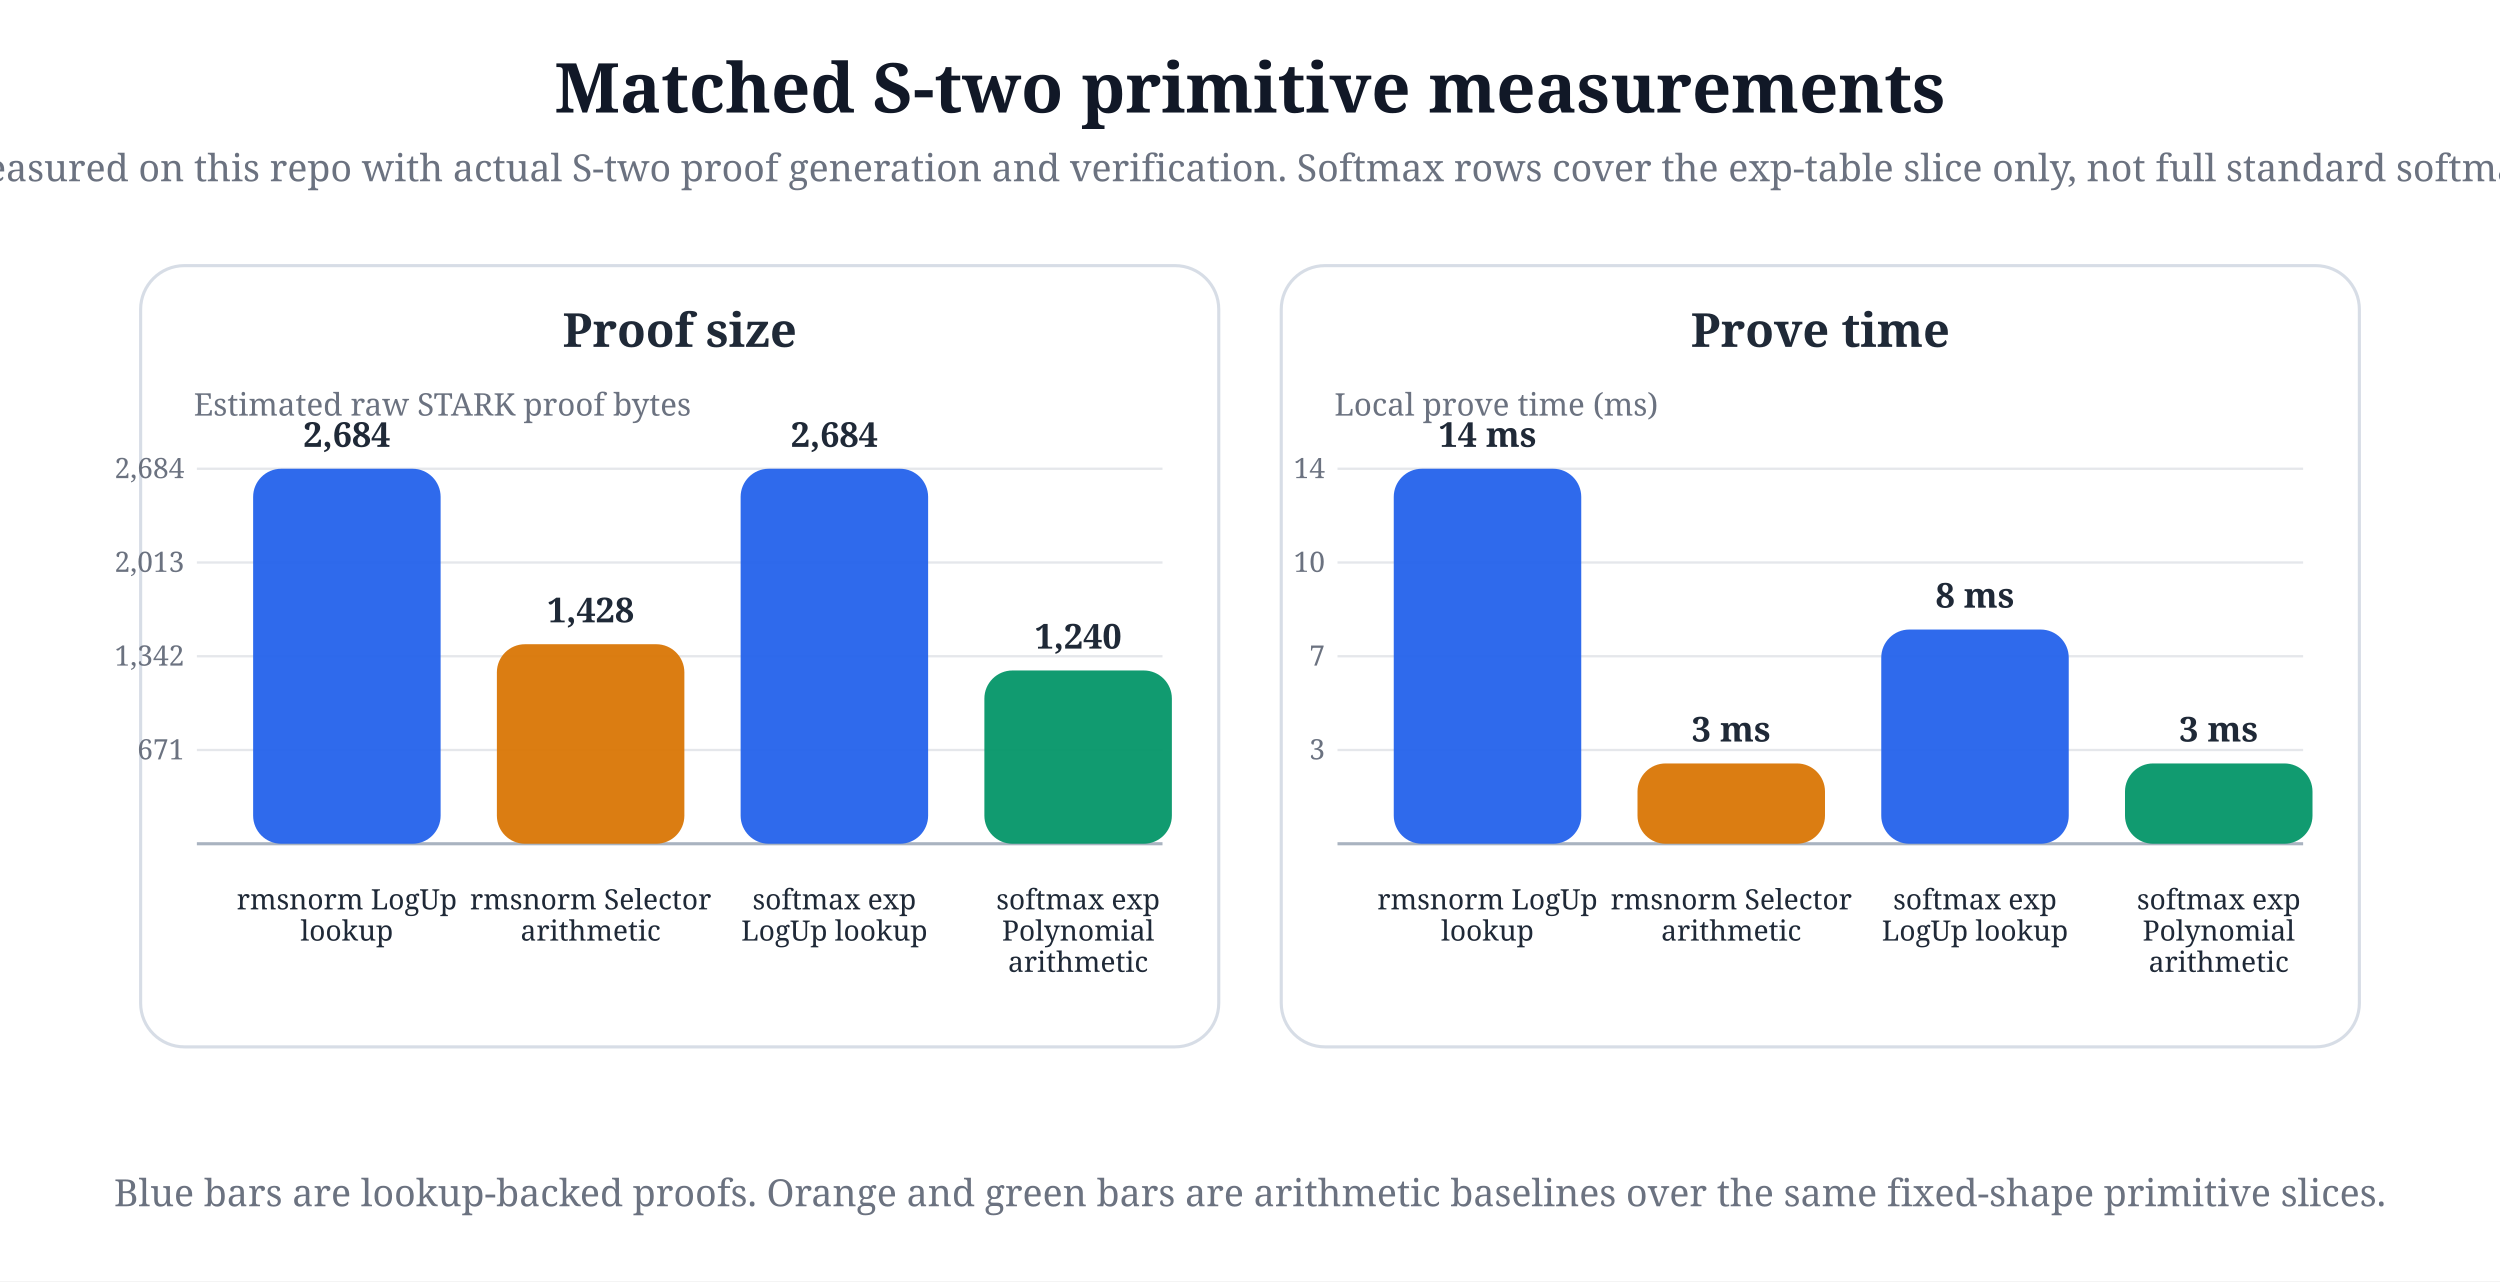
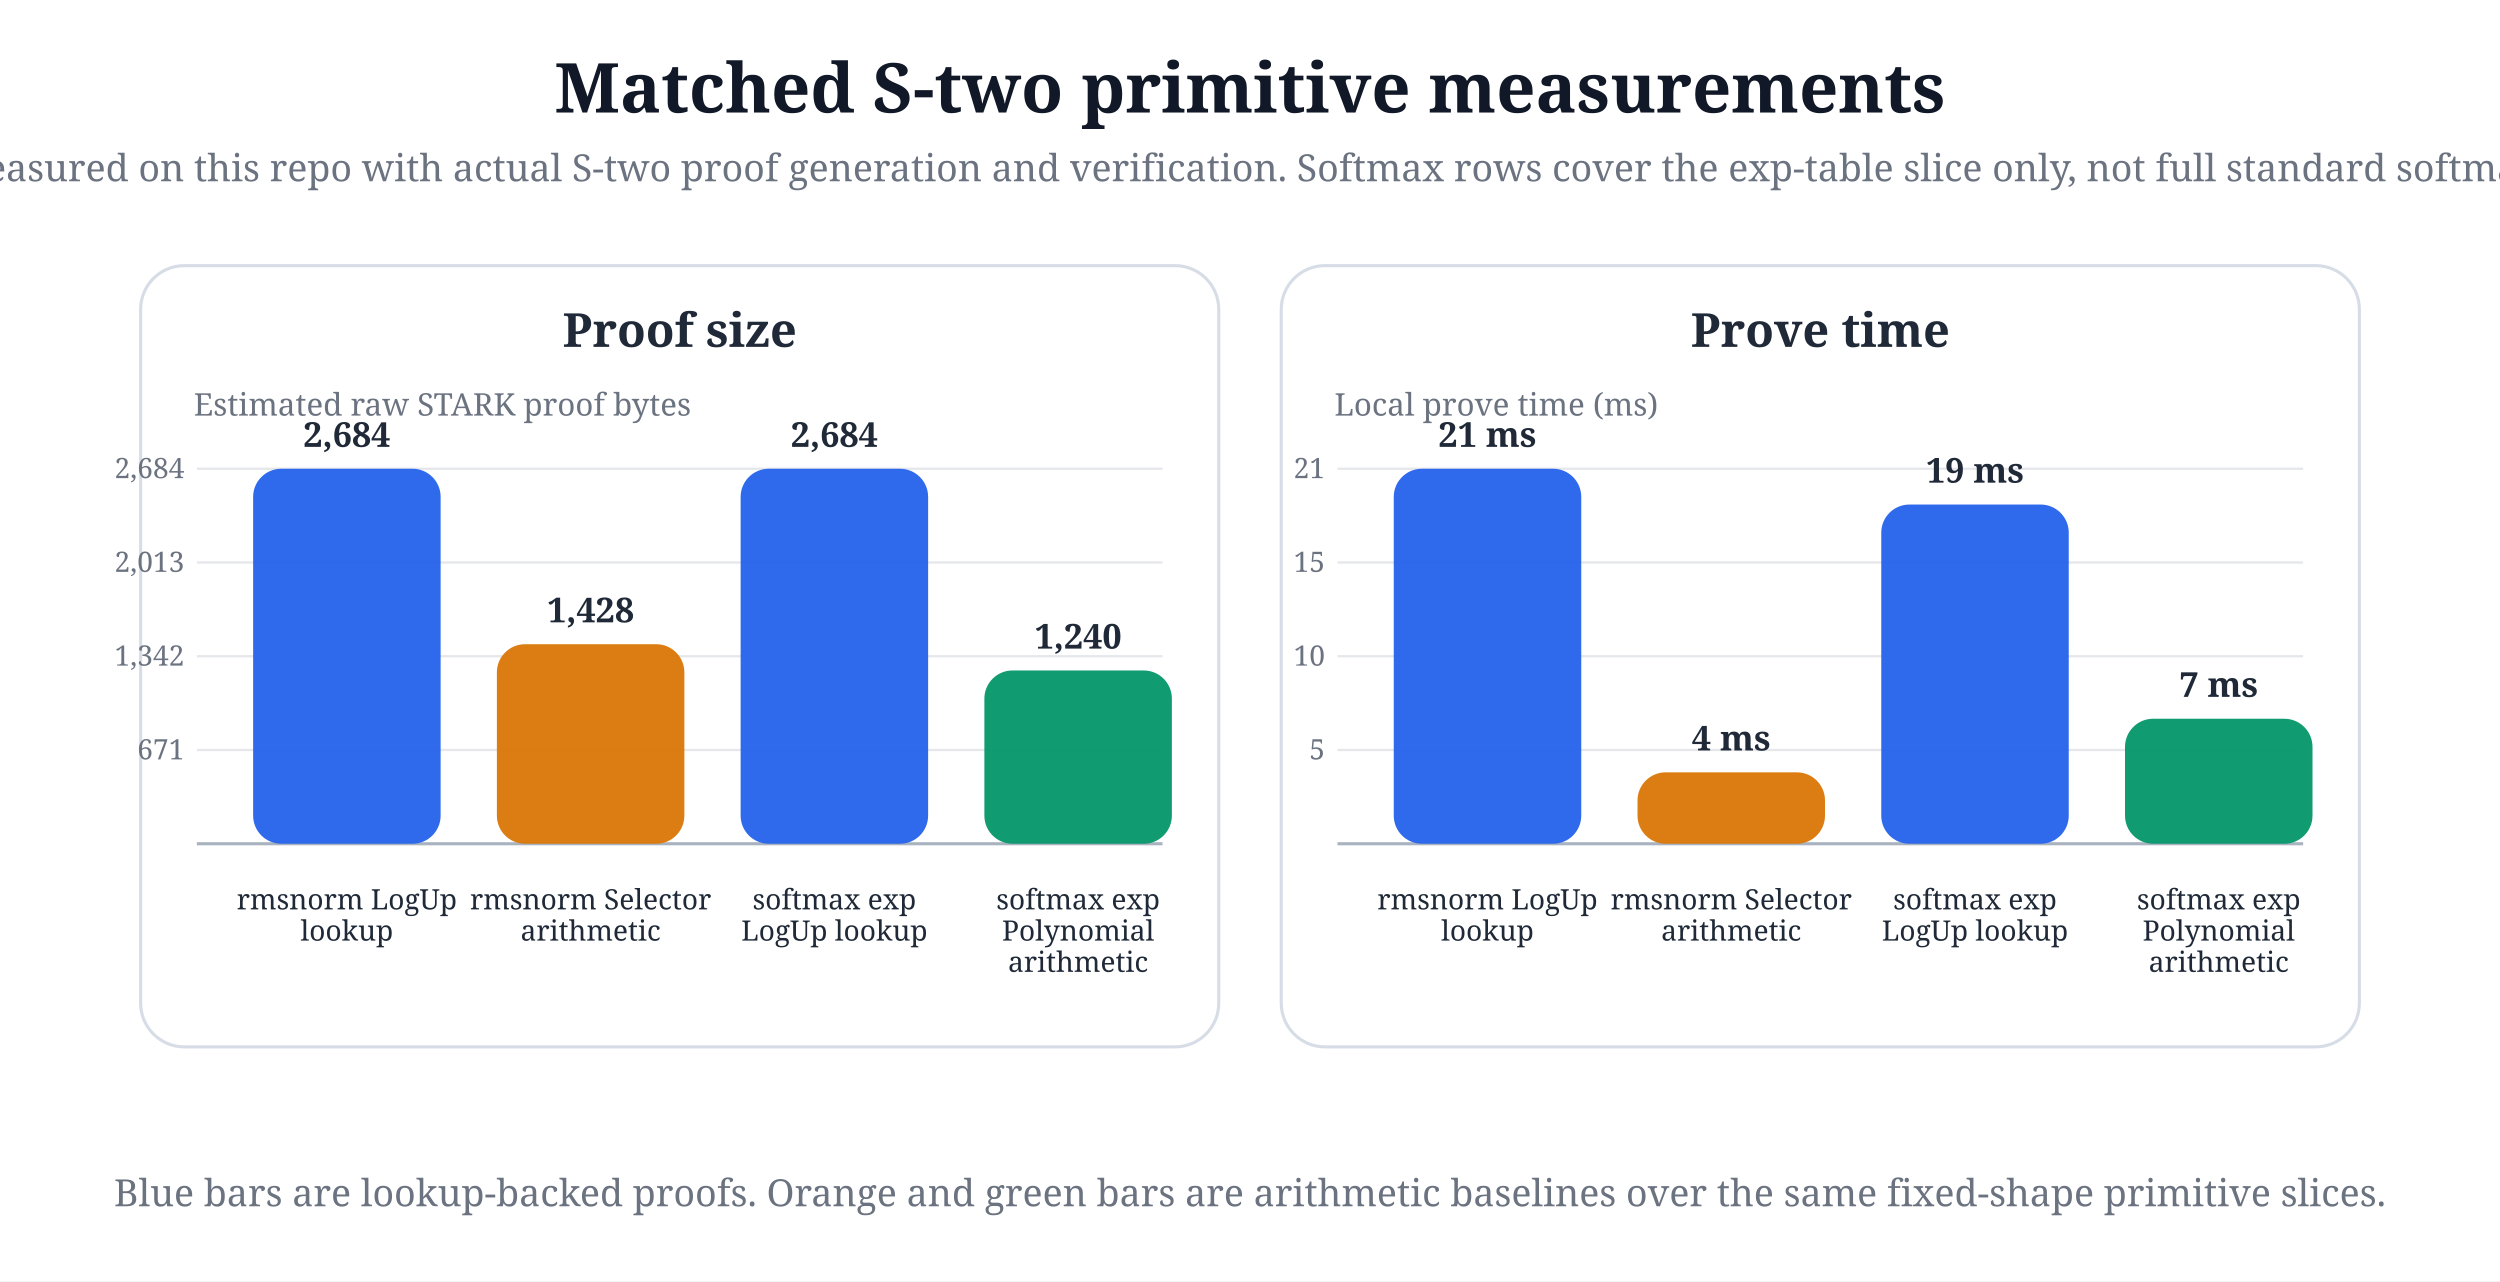
<svg xmlns="http://www.w3.org/2000/svg" width="1600" height="820" viewBox="0 0 1600 820">
  <rect width="100%" height="100%" fill="white" />
  <text x="800.0" y="72" text-anchor="middle" font-family="STIX Two Text, Georgia, serif" font-size="44" font-weight="700" fill="#111827">
    Matched S-two primitive measurements
  </text>
  <text x="800.0" y="116" text-anchor="middle" font-family="STIX Two Text, Georgia, serif" font-size="24" fill="#6B7280">
    Measured on this repo with actual S-two proof generation and verification. Softmax rows cover the exp-table slice only, not full standard softmax.
  </text>
  <rect x="90" y="170" width="690" height="500" rx="28" fill="white" stroke="#D7DDE6" stroke-width="2" />
  <text x="435.0" y="222.0" text-anchor="middle" font-family="STIX Two Text, Georgia, serif" font-size="30" font-weight="600" fill="#1F2937">Proof size</text>
  <text x="124.0" y="266.0" text-anchor="start" font-family="STIX Two Text, Georgia, serif" font-size="20" font-weight="400" fill="#6B7280">Estimated raw STARK proof bytes</text>
  <line x1="126" y1="540" x2="744" y2="540" stroke="#A9B3C0" stroke-width="2" />
  <line x1="126" y1="480.0" x2="744" y2="480.0" stroke="#E5E7EB" stroke-width="1.5" />
  <text x="118" y="486.0" text-anchor="end" font-family="STIX Two Text, Georgia, serif" font-size="18" fill="#6B7280">671</text>
  <line x1="126" y1="420.0" x2="744" y2="420.0" stroke="#E5E7EB" stroke-width="1.5" />
  <text x="118" y="426.0" text-anchor="end" font-family="STIX Two Text, Georgia, serif" font-size="18" fill="#6B7280">1,342</text>
  <line x1="126" y1="360.0" x2="744" y2="360.0" stroke="#E5E7EB" stroke-width="1.5" />
  <text x="118" y="366.0" text-anchor="end" font-family="STIX Two Text, Georgia, serif" font-size="18" fill="#6B7280">2,013</text>
  <line x1="126" y1="300.0" x2="744" y2="300.0" stroke="#E5E7EB" stroke-width="1.5" />
  <text x="118" y="306.0" text-anchor="end" font-family="STIX Two Text, Georgia, serif" font-size="18" fill="#6B7280">2,684</text>
  <rect x="162" y="300.0" width="120" height="240.0" rx="18" fill="#2563EB" opacity="0.95" />
  <text x="222.0" y="286.0" text-anchor="middle" font-family="STIX Two Text, Georgia, serif" font-size="22" font-weight="600" fill="#1F2937">2,684</text>
  <text x="222.0" y="582.0" text-anchor="middle" font-family="STIX Two Text, Georgia, serif" font-size="18" font-weight="400" fill="#1F2937">rmsnorm LogUp</text>
  <text x="222.0" y="602.0" text-anchor="middle" font-family="STIX Two Text, Georgia, serif" font-size="18" font-weight="400" fill="#1F2937">lookup</text>
  <rect x="318" y="412.3" width="120" height="127.7" rx="18" fill="#D97706" opacity="0.95" />
  <text x="378.0" y="398.3" text-anchor="middle" font-family="STIX Two Text, Georgia, serif" font-size="22" font-weight="600" fill="#1F2937">1,428</text>
  <text x="378.0" y="582.0" text-anchor="middle" font-family="STIX Two Text, Georgia, serif" font-size="18" font-weight="400" fill="#1F2937">rmsnorm Selector</text>
  <text x="378.0" y="602.0" text-anchor="middle" font-family="STIX Two Text, Georgia, serif" font-size="18" font-weight="400" fill="#1F2937">arithmetic</text>
  <rect x="474" y="300.0" width="120" height="240.0" rx="18" fill="#2563EB" opacity="0.95" />
  <text x="534.0" y="286.0" text-anchor="middle" font-family="STIX Two Text, Georgia, serif" font-size="22" font-weight="600" fill="#1F2937">2,684</text>
  <text x="534.0" y="582.0" text-anchor="middle" font-family="STIX Two Text, Georgia, serif" font-size="18" font-weight="400" fill="#1F2937">softmax exp</text>
  <text x="534.0" y="602.0" text-anchor="middle" font-family="STIX Two Text, Georgia, serif" font-size="18" font-weight="400" fill="#1F2937">LogUp lookup</text>
  <rect x="630" y="429.1" width="120" height="110.9" rx="18" fill="#059669" opacity="0.95" />
  <text x="690.0" y="415.1" text-anchor="middle" font-family="STIX Two Text, Georgia, serif" font-size="22" font-weight="600" fill="#1F2937">1,240</text>
  <text x="690.0" y="582.0" text-anchor="middle" font-family="STIX Two Text, Georgia, serif" font-size="18" font-weight="400" fill="#1F2937">softmax exp</text>
  <text x="690.0" y="602.0" text-anchor="middle" font-family="STIX Two Text, Georgia, serif" font-size="18" font-weight="400" fill="#1F2937">Polynomial</text>
  <text x="690.0" y="622.0" text-anchor="middle" font-family="STIX Two Text, Georgia, serif" font-size="18" font-weight="400" fill="#1F2937">arithmetic</text>
  <rect x="820" y="170" width="690" height="500" rx="28" fill="white" stroke="#D7DDE6" stroke-width="2" />
  <text x="1165.0" y="222.0" text-anchor="middle" font-family="STIX Two Text, Georgia, serif" font-size="30" font-weight="600" fill="#1F2937">Prove time</text>
  <text x="854.0" y="266.0" text-anchor="start" font-family="STIX Two Text, Georgia, serif" font-size="20" font-weight="400" fill="#6B7280">Local prove time (ms)</text>
  <line x1="856" y1="540" x2="1474" y2="540" stroke="#A9B3C0" stroke-width="2" />
  <line x1="856" y1="480.0" x2="1474" y2="480.0" stroke="#E5E7EB" stroke-width="1.5" />
-   <text x="848" y="486.0" text-anchor="end" font-family="STIX Two Text, Georgia, serif" font-size="18" fill="#6B7280">3</text>
+   <text x="848" y="486.0" text-anchor="end" font-family="STIX Two Text, Georgia, serif" font-size="18" fill="#6B7280">5</text>
  <line x1="856" y1="420.0" x2="1474" y2="420.0" stroke="#E5E7EB" stroke-width="1.5" />
-   <text x="848" y="426.0" text-anchor="end" font-family="STIX Two Text, Georgia, serif" font-size="18" fill="#6B7280">7</text>
+   <text x="848" y="426.0" text-anchor="end" font-family="STIX Two Text, Georgia, serif" font-size="18" fill="#6B7280">10</text>
  <line x1="856" y1="360.0" x2="1474" y2="360.0" stroke="#E5E7EB" stroke-width="1.5" />
-   <text x="848" y="366.0" text-anchor="end" font-family="STIX Two Text, Georgia, serif" font-size="18" fill="#6B7280">10</text>
+   <text x="848" y="366.0" text-anchor="end" font-family="STIX Two Text, Georgia, serif" font-size="18" fill="#6B7280">15</text>
  <line x1="856" y1="300.0" x2="1474" y2="300.0" stroke="#E5E7EB" stroke-width="1.5" />
-   <text x="848" y="306.0" text-anchor="end" font-family="STIX Two Text, Georgia, serif" font-size="18" fill="#6B7280">14</text>
+   <text x="848" y="306.0" text-anchor="end" font-family="STIX Two Text, Georgia, serif" font-size="18" fill="#6B7280">21</text>
  <rect x="892" y="300.0" width="120" height="240.0" rx="18" fill="#2563EB" opacity="0.95" />
-   <text x="952.0" y="286.0" text-anchor="middle" font-family="STIX Two Text, Georgia, serif" font-size="22" font-weight="600" fill="#1F2937">14 ms</text>
+   <text x="952.0" y="286.0" text-anchor="middle" font-family="STIX Two Text, Georgia, serif" font-size="22" font-weight="600" fill="#1F2937">21 ms</text>
  <text x="952.0" y="582.0" text-anchor="middle" font-family="STIX Two Text, Georgia, serif" font-size="18" font-weight="400" fill="#1F2937">rmsnorm LogUp</text>
  <text x="952.0" y="602.0" text-anchor="middle" font-family="STIX Two Text, Georgia, serif" font-size="18" font-weight="400" fill="#1F2937">lookup</text>
-   <rect x="1048" y="488.6" width="120" height="51.4" rx="18" fill="#D97706" opacity="0.95" />
-   <text x="1108.0" y="474.6" text-anchor="middle" font-family="STIX Two Text, Georgia, serif" font-size="22" font-weight="600" fill="#1F2937">3 ms</text>
+   <rect x="1048" y="494.3" width="120" height="45.7" rx="18" fill="#D97706" opacity="0.95" />
+   <text x="1108.0" y="480.3" text-anchor="middle" font-family="STIX Two Text, Georgia, serif" font-size="22" font-weight="600" fill="#1F2937">4 ms</text>
  <text x="1108.0" y="582.0" text-anchor="middle" font-family="STIX Two Text, Georgia, serif" font-size="18" font-weight="400" fill="#1F2937">rmsnorm Selector</text>
  <text x="1108.0" y="602.0" text-anchor="middle" font-family="STIX Two Text, Georgia, serif" font-size="18" font-weight="400" fill="#1F2937">arithmetic</text>
-   <rect x="1204" y="402.9" width="120" height="137.1" rx="18" fill="#2563EB" opacity="0.95" />
-   <text x="1264.0" y="388.9" text-anchor="middle" font-family="STIX Two Text, Georgia, serif" font-size="22" font-weight="600" fill="#1F2937">8 ms</text>
+   <rect x="1204" y="322.9" width="120" height="217.1" rx="18" fill="#2563EB" opacity="0.95" />
+   <text x="1264.0" y="308.9" text-anchor="middle" font-family="STIX Two Text, Georgia, serif" font-size="22" font-weight="600" fill="#1F2937">19 ms</text>
  <text x="1264.0" y="582.0" text-anchor="middle" font-family="STIX Two Text, Georgia, serif" font-size="18" font-weight="400" fill="#1F2937">softmax exp</text>
  <text x="1264.0" y="602.0" text-anchor="middle" font-family="STIX Two Text, Georgia, serif" font-size="18" font-weight="400" fill="#1F2937">LogUp lookup</text>
-   <rect x="1360" y="488.6" width="120" height="51.4" rx="18" fill="#059669" opacity="0.95" />
-   <text x="1420.0" y="474.6" text-anchor="middle" font-family="STIX Two Text, Georgia, serif" font-size="22" font-weight="600" fill="#1F2937">3 ms</text>
+   <rect x="1360" y="460.0" width="120" height="80.0" rx="18" fill="#059669" opacity="0.95" />
+   <text x="1420.0" y="446.0" text-anchor="middle" font-family="STIX Two Text, Georgia, serif" font-size="22" font-weight="600" fill="#1F2937">7 ms</text>
  <text x="1420.0" y="582.0" text-anchor="middle" font-family="STIX Two Text, Georgia, serif" font-size="18" font-weight="400" fill="#1F2937">softmax exp</text>
  <text x="1420.0" y="602.0" text-anchor="middle" font-family="STIX Two Text, Georgia, serif" font-size="18" font-weight="400" fill="#1F2937">Polynomial</text>
  <text x="1420.0" y="622.0" text-anchor="middle" font-family="STIX Two Text, Georgia, serif" font-size="18" font-weight="400" fill="#1F2937">arithmetic</text>
  <text x="800.0" y="772" text-anchor="middle" font-family="STIX Two Text, Georgia, serif" font-size="24" fill="#6B7280">
    Blue bars are lookup-backed proofs. Orange and green bars are arithmetic baselines over the same fixed-shape primitive slices.
  </text>
</svg>
